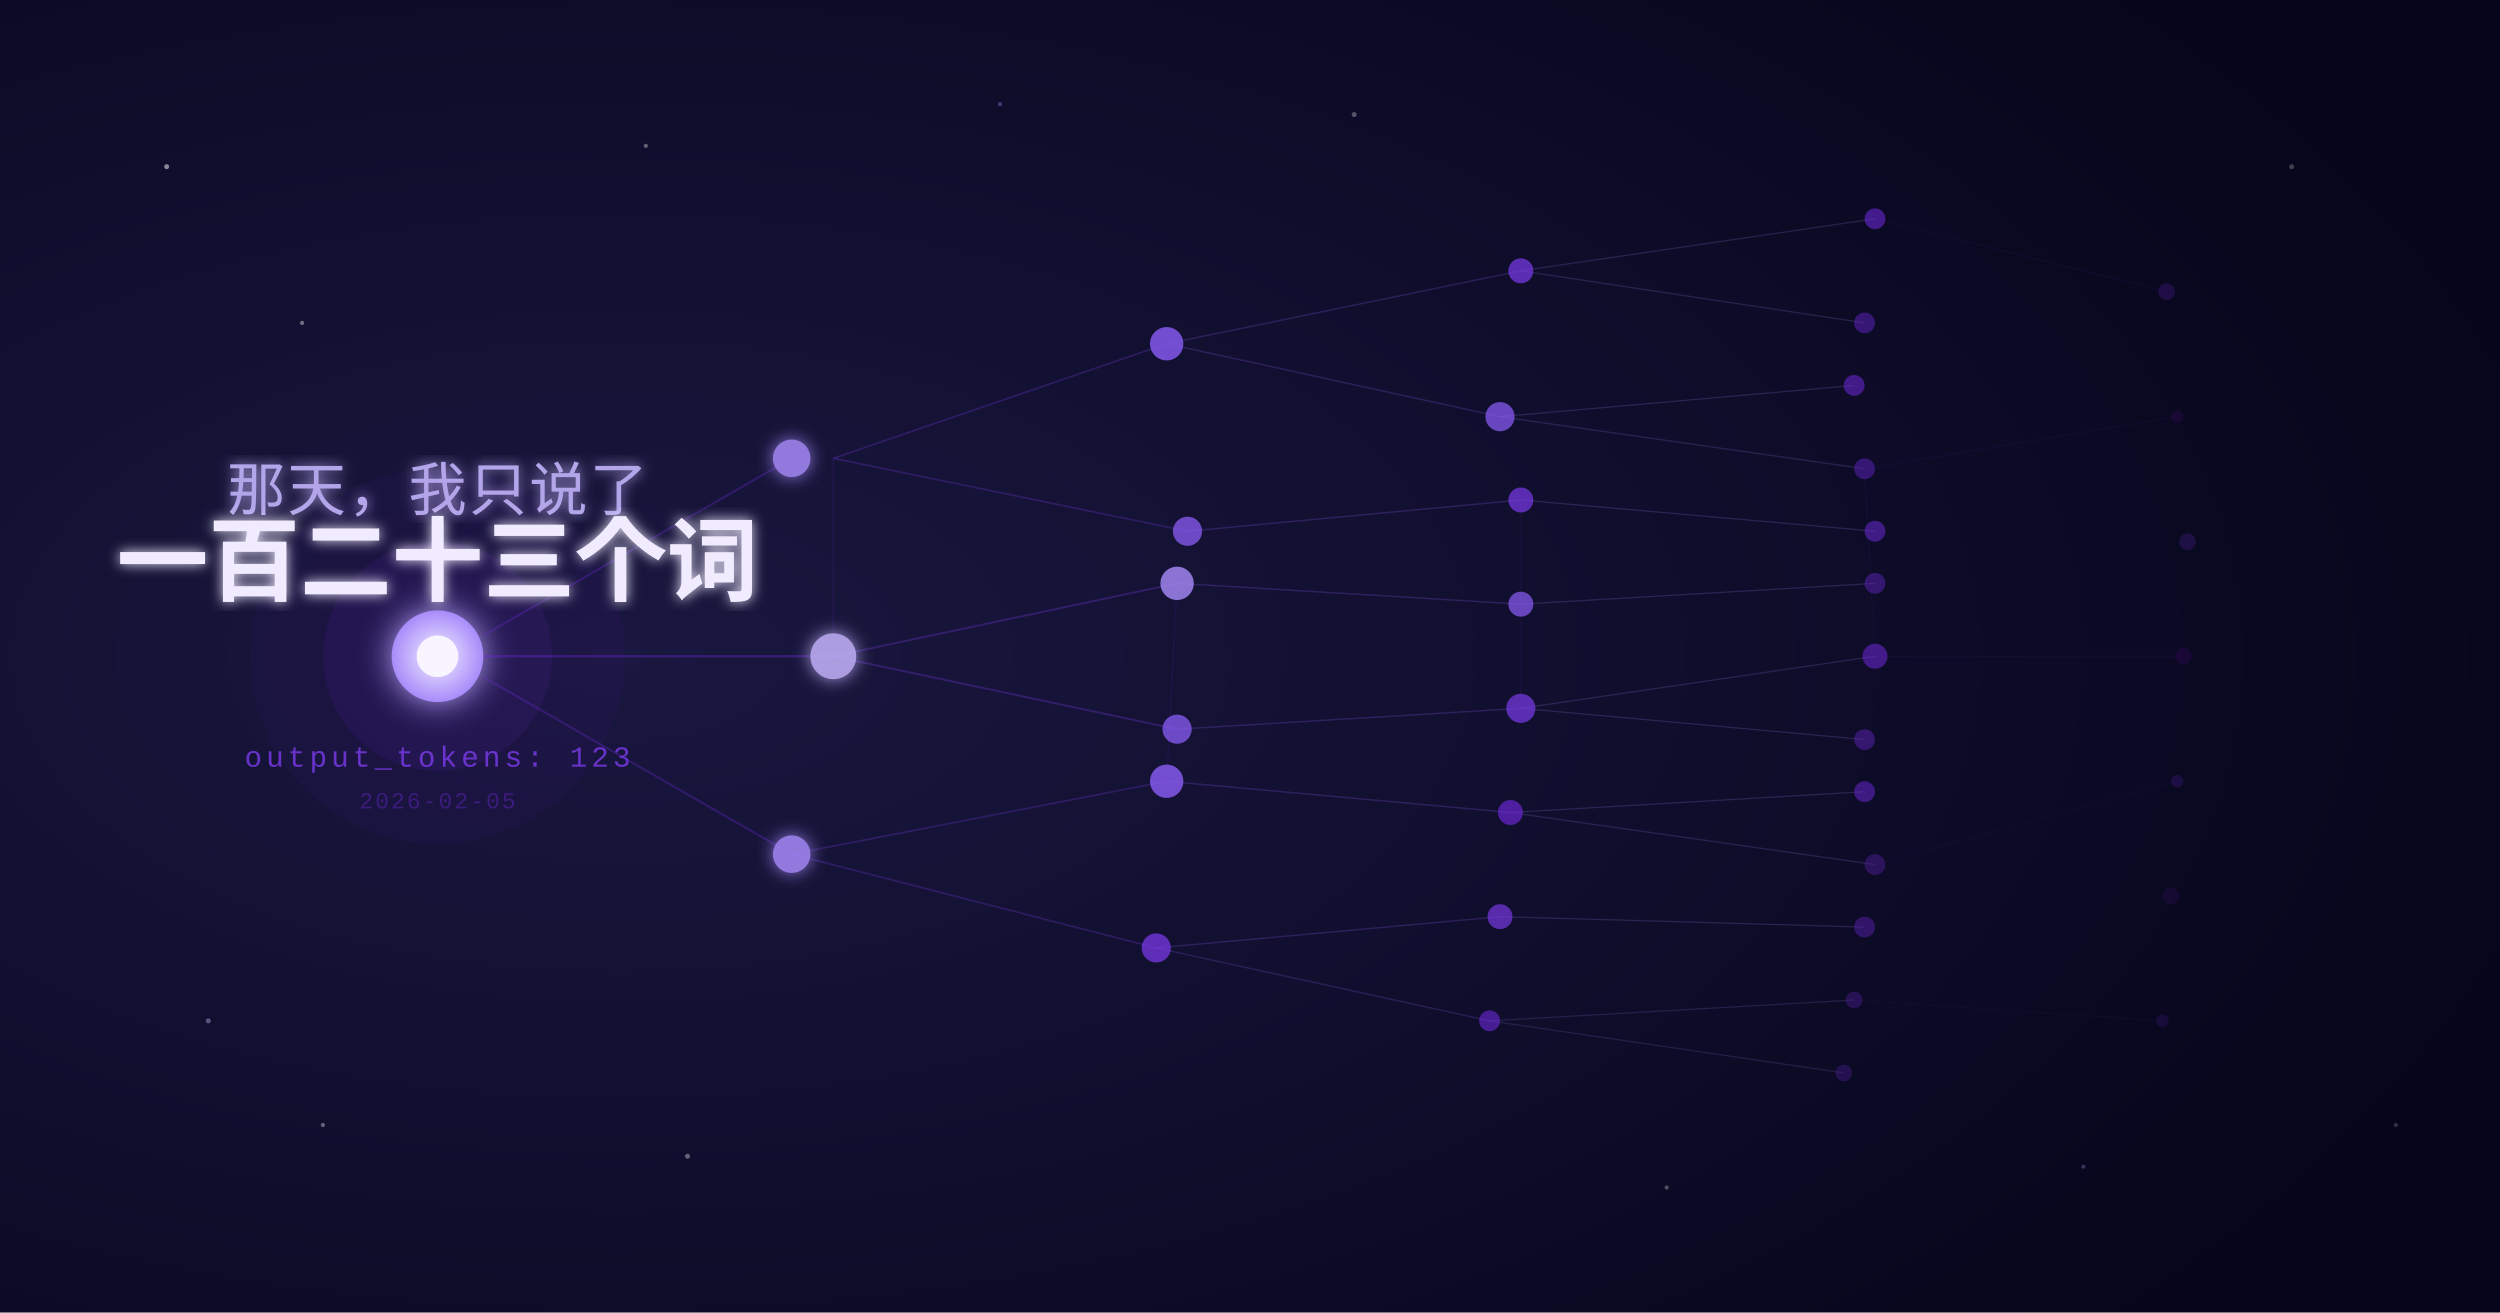
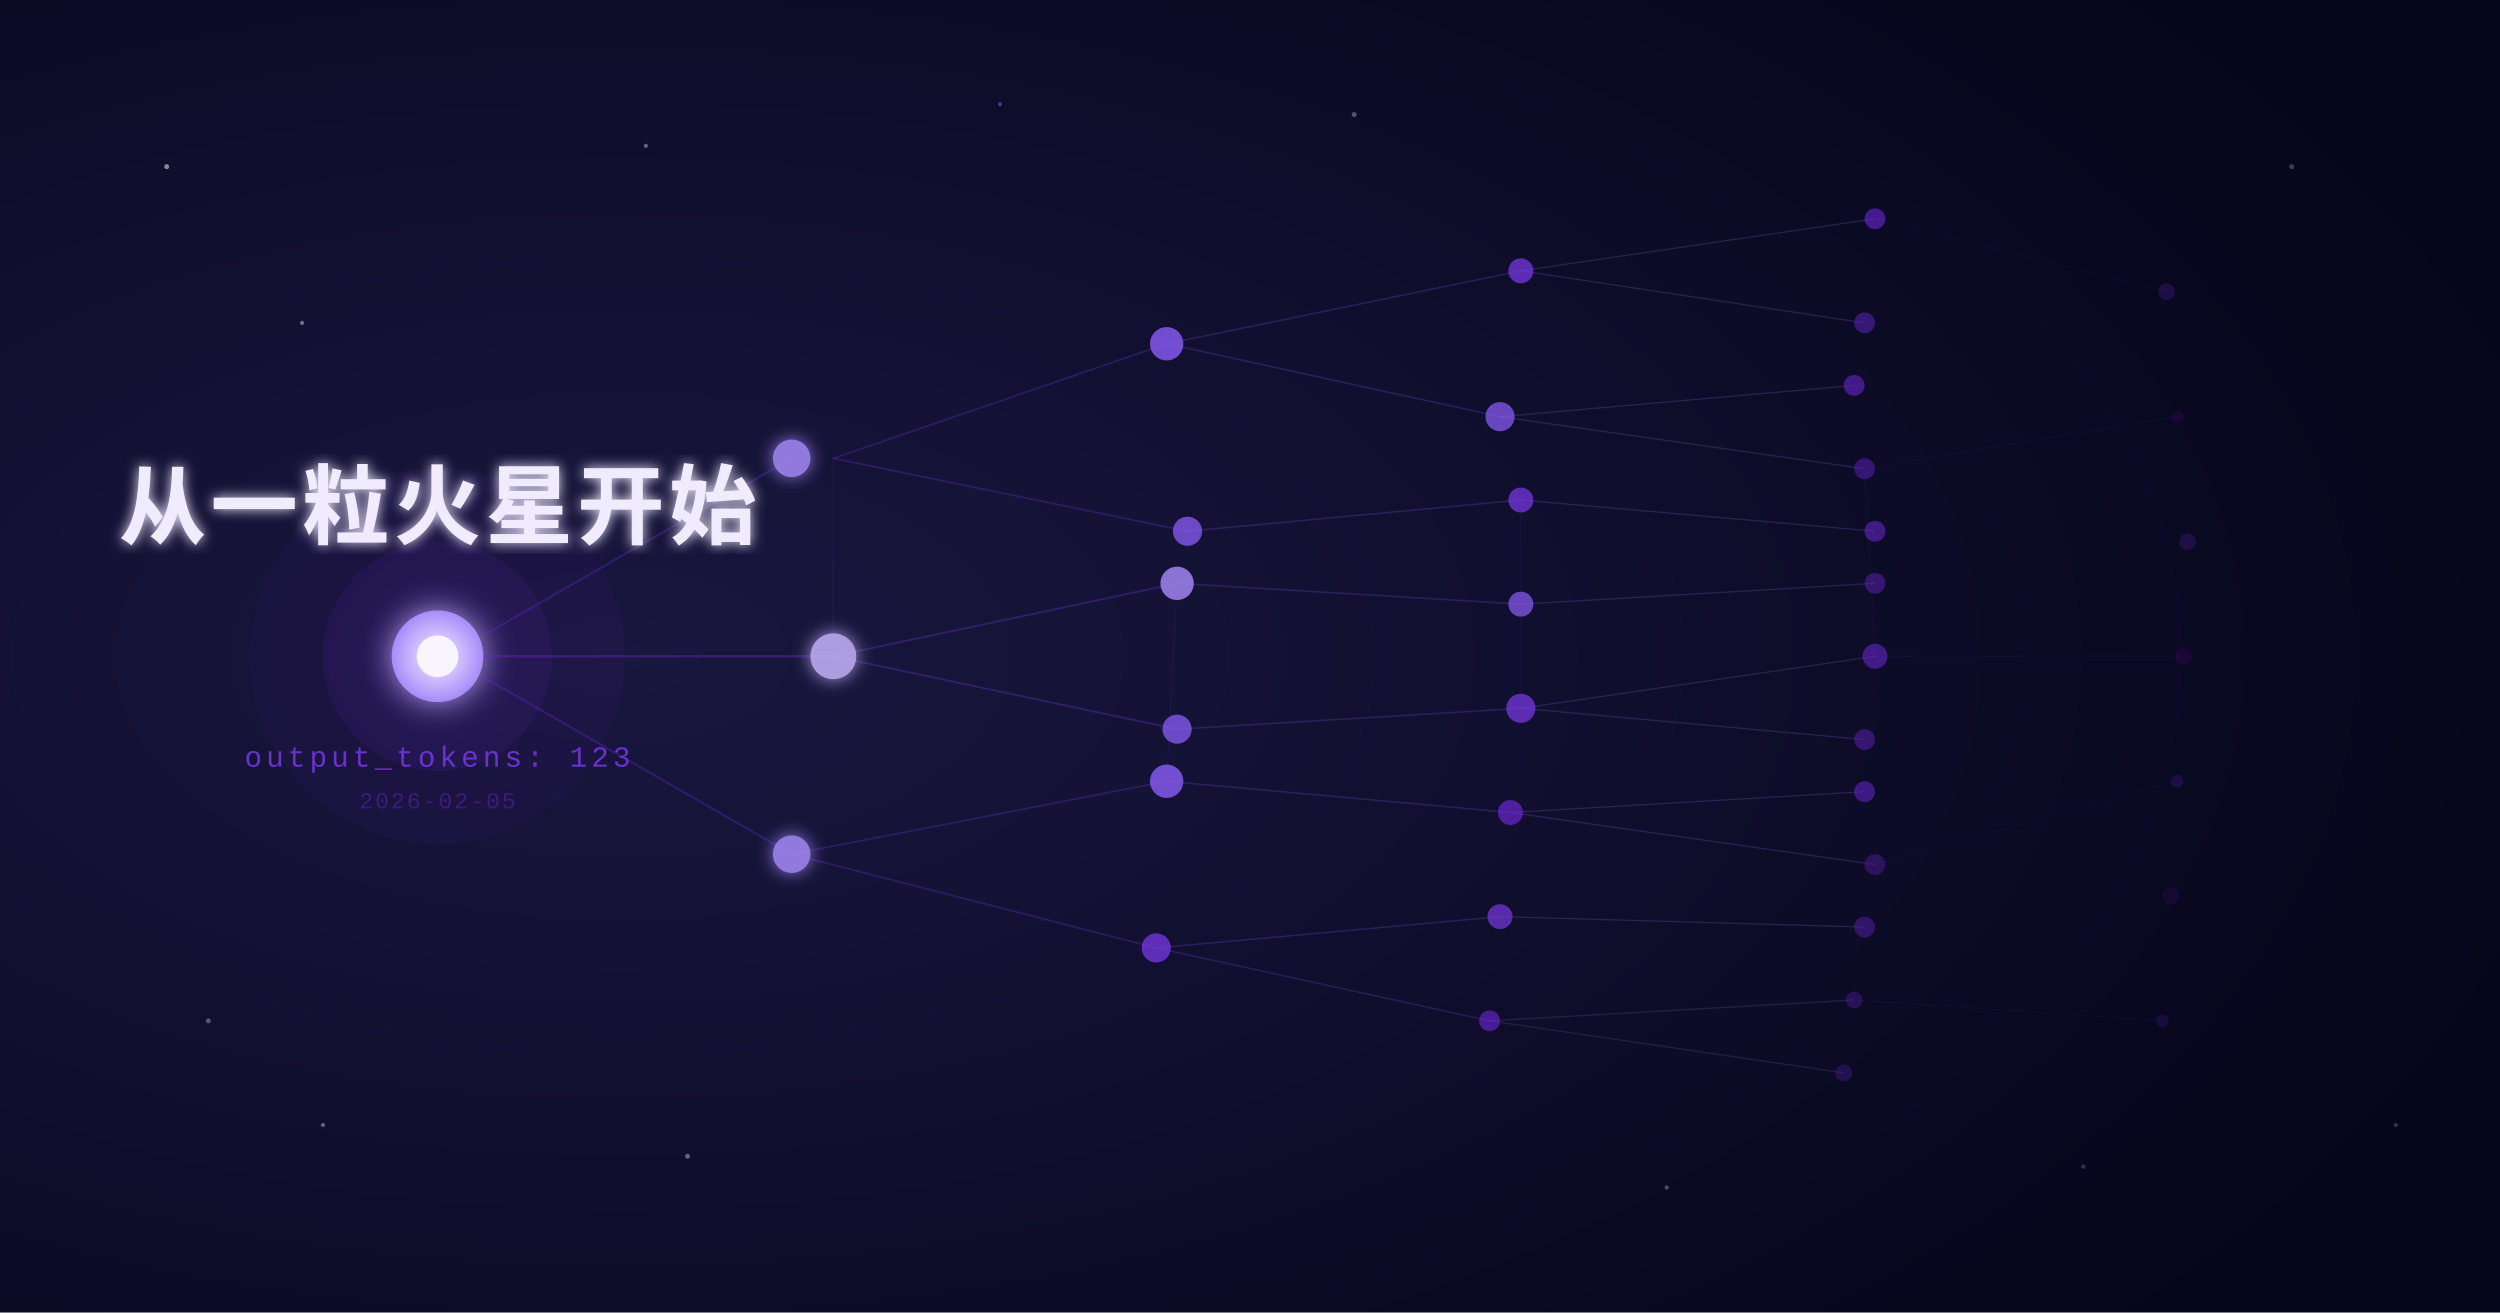
<svg xmlns="http://www.w3.org/2000/svg" viewBox="0 0 1200 630">
  <defs>
    <radialGradient id="bg" cx="25%" cy="50%" r="80%">
      <stop offset="0%" stop-color="#1a1740" />
      <stop offset="100%" stop-color="#06051a" />
    </radialGradient>
    <radialGradient id="spark" cx="50%" cy="50%" r="50%">
      <stop offset="0%" stop-color="#f5f0ff" />
      <stop offset="100%" stop-color="#a78bfa" />
    </radialGradient>
    <filter id="glow" x="-60%" y="-60%" width="220%" height="220%">
      <feGaussianBlur stdDeviation="8" result="b" />
      <feMerge>
        <feMergeNode in="b" />
        <feMergeNode in="SourceGraphic" />
      </feMerge>
    </filter>
    <filter id="softglow" x="-40%" y="-40%" width="180%" height="180%">
      <feGaussianBlur stdDeviation="4" result="b" />
      <feMerge>
        <feMergeNode in="b" />
        <feMergeNode in="SourceGraphic" />
      </feMerge>
    </filter>
    <filter id="textglow">
      <feGaussianBlur stdDeviation="3" result="b" />
      <feMerge>
        <feMergeNode in="b" />
        <feMergeNode in="SourceGraphic" />
      </feMerge>
    </filter>
  </defs>
  <rect width="1200" height="630" fill="url(#bg)" />
  <circle cx="210" cy="315" r="90" fill="#4c1d95" opacity="0.08" />
  <circle cx="210" cy="315" r="55" fill="#6d28d9" opacity="0.10" />
  <circle cx="210" cy="315" r="22" fill="url(#spark)" filter="url(#glow)" />
  <circle cx="210" cy="315" r="10" fill="#f8f5ff" />
  <text x="210" y="368" text-anchor="middle" font-family="'Courier New', monospace" font-size="14" fill="#7c3aed" letter-spacing="2" opacity="0.8">output_tokens: 123</text>
  <text x="210" y="388" text-anchor="middle" font-family="'Courier New', monospace" font-size="11" fill="#5b21b6" letter-spacing="1" opacity="0.5">2026-02-05</text>
  <line x1="232" y1="305" x2="380" y2="220" stroke="#6d28d9" stroke-width="1" opacity="0.3" />
  <line x1="232" y1="315" x2="400" y2="315" stroke="#6d28d9" stroke-width="1.2" opacity="0.35" />
  <line x1="232" y1="325" x2="380" y2="410" stroke="#6d28d9" stroke-width="1" opacity="0.3" />
  <line x1="400" y1="220" x2="560" y2="165" stroke="#7c3aed" stroke-width="0.8" opacity="0.25" />
  <line x1="400" y1="220" x2="570" y2="255" stroke="#7c3aed" stroke-width="0.8" opacity="0.25" />
  <line x1="400" y1="315" x2="565" y2="280" stroke="#7c3aed" stroke-width="0.9" opacity="0.28" />
  <line x1="400" y1="315" x2="565" y2="350" stroke="#7c3aed" stroke-width="0.9" opacity="0.28" />
  <line x1="380" y1="410" x2="560" y2="375" stroke="#7c3aed" stroke-width="0.8" opacity="0.25" />
  <line x1="380" y1="410" x2="555" y2="455" stroke="#7c3aed" stroke-width="0.8" opacity="0.25" />
  <line x1="560" y1="165" x2="730" y2="130" stroke="#8b5cf6" stroke-width="0.7" opacity="0.22" />
  <line x1="560" y1="165" x2="720" y2="200" stroke="#8b5cf6" stroke-width="0.7" opacity="0.22" />
  <line x1="570" y1="255" x2="730" y2="240" stroke="#8b5cf6" stroke-width="0.7" opacity="0.22" />
  <line x1="565" y1="280" x2="730" y2="290" stroke="#8b5cf6" stroke-width="0.7" opacity="0.22" />
  <line x1="565" y1="350" x2="730" y2="340" stroke="#8b5cf6" stroke-width="0.7" opacity="0.22" />
  <line x1="560" y1="375" x2="725" y2="390" stroke="#8b5cf6" stroke-width="0.7" opacity="0.22" />
  <line x1="555" y1="455" x2="720" y2="440" stroke="#8b5cf6" stroke-width="0.7" opacity="0.22" />
  <line x1="555" y1="455" x2="715" y2="490" stroke="#8b5cf6" stroke-width="0.7" opacity="0.20" />
  <line x1="730" y1="130" x2="900" y2="105" stroke="#a78bfa" stroke-width="0.6" opacity="0.18" />
  <line x1="730" y1="130" x2="895" y2="155" stroke="#a78bfa" stroke-width="0.6" opacity="0.18" />
  <line x1="720" y1="200" x2="890" y2="185" stroke="#a78bfa" stroke-width="0.6" opacity="0.18" />
  <line x1="720" y1="200" x2="895" y2="225" stroke="#a78bfa" stroke-width="0.6" opacity="0.18" />
  <line x1="730" y1="240" x2="900" y2="255" stroke="#a78bfa" stroke-width="0.6" opacity="0.18" />
  <line x1="730" y1="290" x2="900" y2="280" stroke="#a78bfa" stroke-width="0.6" opacity="0.18" />
  <line x1="730" y1="340" x2="900" y2="315" stroke="#a78bfa" stroke-width="0.6" opacity="0.18" />
  <line x1="730" y1="340" x2="895" y2="355" stroke="#a78bfa" stroke-width="0.6" opacity="0.18" />
  <line x1="725" y1="390" x2="895" y2="380" stroke="#a78bfa" stroke-width="0.6" opacity="0.18" />
  <line x1="725" y1="390" x2="900" y2="415" stroke="#a78bfa" stroke-width="0.6" opacity="0.18" />
  <line x1="720" y1="440" x2="895" y2="445" stroke="#a78bfa" stroke-width="0.6" opacity="0.18" />
  <line x1="715" y1="490" x2="890" y2="480" stroke="#a78bfa" stroke-width="0.6" opacity="0.16" />
  <line x1="715" y1="490" x2="885" y2="515" stroke="#a78bfa" stroke-width="0.6" opacity="0.15" />
  <line x1="400" y1="220" x2="400" y2="315" stroke="#5b21b6" stroke-width="0.6" opacity="0.18" />
  <line x1="565" y1="280" x2="560" y2="375" stroke="#5b21b6" stroke-width="0.6" opacity="0.15" />
  <line x1="730" y1="240" x2="730" y2="340" stroke="#5b21b6" stroke-width="0.5" opacity="0.13" />
  <line x1="895" y1="225" x2="900" y2="315" stroke="#4c1d95" stroke-width="0.5" opacity="0.12" />
  <circle cx="380" cy="220" r="9" fill="#a78bfa" filter="url(#softglow)" opacity="0.85" />
  <circle cx="400" cy="315" r="11" fill="#c4b5fd" filter="url(#softglow)" opacity="0.85" />
  <circle cx="380" cy="410" r="9" fill="#a78bfa" filter="url(#softglow)" opacity="0.85" />
  <circle cx="560" cy="165" r="8" fill="#8b5cf6" opacity="0.80" />
  <circle cx="570" cy="255" r="7" fill="#8b5cf6" opacity="0.75" />
  <circle cx="565" cy="280" r="8" fill="#a78bfa" opacity="0.80" />
  <circle cx="565" cy="350" r="7" fill="#8b5cf6" opacity="0.75" />
  <circle cx="560" cy="375" r="8" fill="#8b5cf6" opacity="0.80" />
  <circle cx="555" cy="455" r="7" fill="#7c3aed" opacity="0.72" />
  <circle cx="730" cy="130" r="6" fill="#7c3aed" opacity="0.70" />
  <circle cx="720" cy="200" r="7" fill="#8b5cf6" opacity="0.72" />
  <circle cx="730" cy="240" r="6" fill="#7c3aed" opacity="0.68" />
  <circle cx="730" cy="290" r="6" fill="#8b5cf6" opacity="0.70" />
  <circle cx="730" cy="340" r="7" fill="#7c3aed" opacity="0.68" />
  <circle cx="725" cy="390" r="6" fill="#6d28d9" opacity="0.66" />
  <circle cx="720" cy="440" r="6" fill="#7c3aed" opacity="0.65" />
  <circle cx="715" cy="490" r="5" fill="#6d28d9" opacity="0.60" />
  <circle cx="900" cy="105" r="5" fill="#6d28d9" opacity="0.58" />
  <circle cx="895" cy="155" r="5" fill="#5b21b6" opacity="0.55" />
  <circle cx="890" cy="185" r="5" fill="#6d28d9" opacity="0.55" />
  <circle cx="895" cy="225" r="5" fill="#5b21b6" opacity="0.52" />
  <circle cx="900" cy="255" r="5" fill="#6d28d9" opacity="0.52" />
  <circle cx="900" cy="280" r="5" fill="#5b21b6" opacity="0.50" />
  <circle cx="900" cy="315" r="6" fill="#6d28d9" opacity="0.55" />
  <circle cx="895" cy="355" r="5" fill="#5b21b6" opacity="0.50" />
  <circle cx="895" cy="380" r="5" fill="#6d28d9" opacity="0.50" />
  <circle cx="900" cy="415" r="5" fill="#4c1d95" opacity="0.48" />
  <circle cx="895" cy="445" r="5" fill="#5b21b6" opacity="0.46" />
  <circle cx="890" cy="480" r="4" fill="#4c1d95" opacity="0.42" />
  <circle cx="885" cy="515" r="4" fill="#4c1d95" opacity="0.38" />
  <circle cx="1040" cy="140" r="4" fill="#4c1d95" opacity="0.32" />
  <circle cx="1045" cy="200" r="3" fill="#3b0764" opacity="0.28" />
  <circle cx="1050" cy="260" r="4" fill="#4c1d95" opacity="0.30" />
  <circle cx="1048" cy="315" r="4" fill="#3b0764" opacity="0.30" />
  <circle cx="1045" cy="375" r="3" fill="#4c1d95" opacity="0.28" />
  <circle cx="1042" cy="430" r="4" fill="#3b0764" opacity="0.25" />
  <circle cx="1038" cy="490" r="3" fill="#4c1d95" opacity="0.22" />
  <line x1="900" y1="105" x2="1040" y2="140" stroke="#4c1d95" stroke-width="0.5" opacity="0.12" />
  <line x1="895" y1="225" x2="1045" y2="200" stroke="#4c1d95" stroke-width="0.5" opacity="0.12" />
  <line x1="900" y1="315" x2="1048" y2="315" stroke="#4c1d95" stroke-width="0.5" opacity="0.12" />
  <line x1="900" y1="415" x2="1045" y2="375" stroke="#4c1d95" stroke-width="0.5" opacity="0.10" />
  <line x1="890" y1="480" x2="1038" y2="490" stroke="#4c1d95" stroke-width="0.5" opacity="0.10" />
  <circle cx="80" cy="80" r="1.2" fill="white" opacity="0.5" />
  <circle cx="145" cy="155" r="1" fill="white" opacity="0.4" />
  <circle cx="100" cy="490" r="1.2" fill="#c4b5fd" opacity="0.4" />
  <circle cx="155" cy="540" r="1" fill="white" opacity="0.35" />
  <circle cx="310" cy="70" r="1" fill="white" opacity="0.35" />
  <circle cx="330" cy="555" r="1.2" fill="white" opacity="0.35" />
  <circle cx="480" cy="50" r="1" fill="#a78bfa" opacity="0.35" />
  <circle cx="650" cy="55" r="1.2" fill="white" opacity="0.30" />
  <circle cx="800" cy="570" r="1" fill="white" opacity="0.28" />
  <circle cx="1000" cy="560" r="1" fill="#c4b5fd" opacity="0.25" />
  <circle cx="1100" cy="80" r="1.2" fill="white" opacity="0.22" />
  <circle cx="1150" cy="540" r="1" fill="white" opacity="0.18" />
-   <text x="210" y="245" text-anchor="middle" font-family="'Helvetica Neue', 'Inter', Arial, sans-serif" font-size="28" font-weight="300" fill="#c4b5fd" letter-spacing="1" opacity="0.9" filter="url(#textglow)">那天，我只说了</text>
-   <text x="210" y="285" text-anchor="middle" font-family="'Helvetica Neue', 'Inter', Arial, sans-serif" font-size="44" font-weight="700" fill="#f0ebff" letter-spacing="0" filter="url(#textglow)">一百二十三个词</text>
+   <text x="210" y="258" text-anchor="middle" font-family="'Helvetica Neue', 'Inter', Arial, sans-serif" font-size="42" font-weight="700" fill="#f0ebff" letter-spacing="2" filter="url(#textglow)">从一粒火星开始</text>
</svg>
